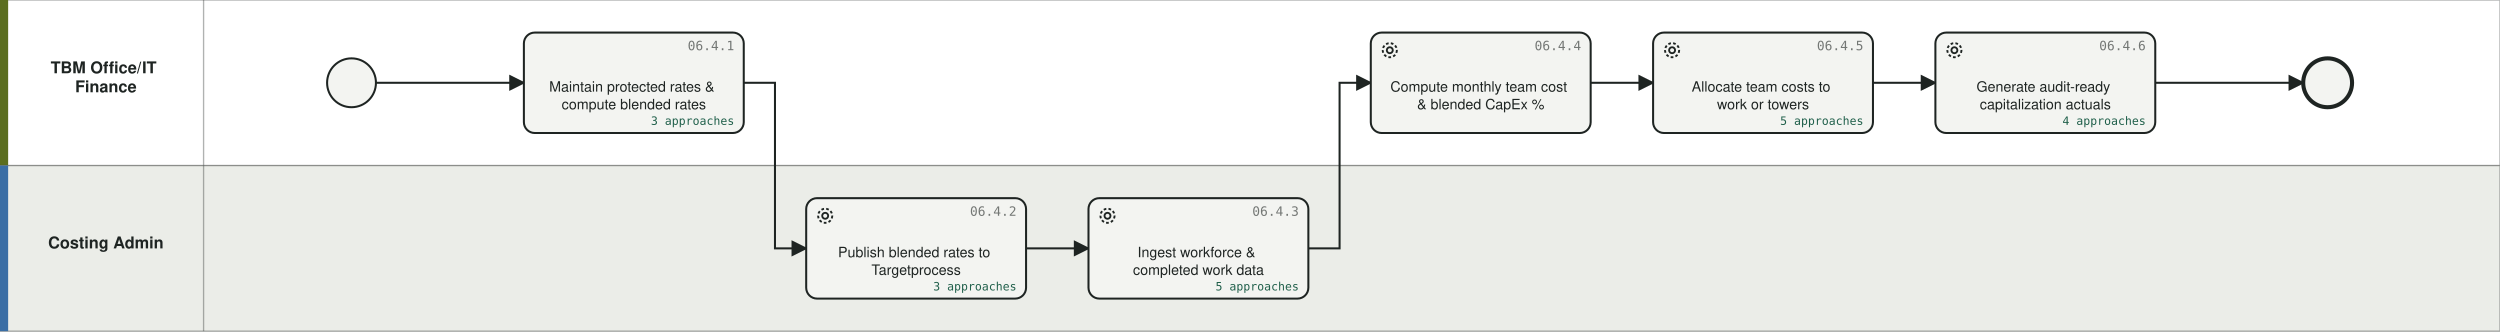
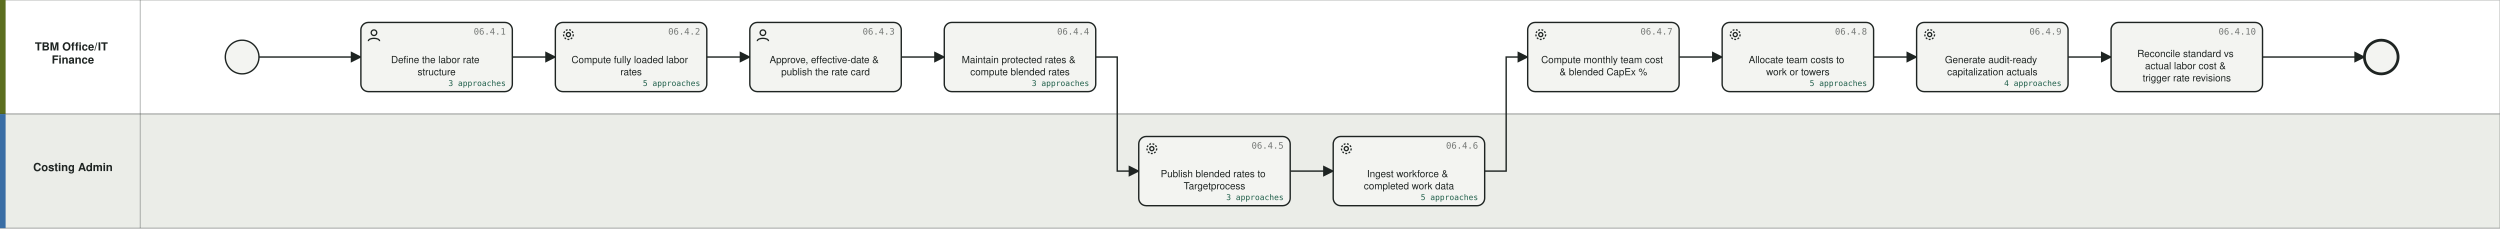
- <svg xmlns="http://www.w3.org/2000/svg" viewBox="0 0 1842 244" width="1842" height="244" role="img" aria-label="BPMN swimlane diagram of 06.4 Cost labor &amp; capitalize: 2 lanes, 6 steps">
+ <svg xmlns="http://www.w3.org/2000/svg" viewBox="0 0 2674 244" width="2674" height="244" role="img" aria-label="BPMN swimlane diagram of 06.4 Cost labor &amp; capitalize: 2 lanes, 10 steps">
  <style>
svg{font-family:"IBM Plex Sans",-apple-system,"Segoe UI",Helvetica,Arial,sans-serif;color:#1E2422}
.lane0{fill:#FFFFFF}.lane1{fill:#EBEDE8}.ground{fill:#F3F4F1}.gw{fill:#FAF0DC}.env{fill:#FFFFFF}
@media (prefers-color-scheme: dark){svg{color:#E8EAE6}.lane0{fill:#202423}.lane1{fill:#2A2F2D}.ground{fill:#181B1A}.gw{fill:#3A2F17}.env{fill:#202423}}
</style>
  <defs>
    <marker id="arrow" viewBox="0 0 10 10" refX="9" refY="5" markerWidth="8" markerHeight="8" orient="auto-start-reverse">
      <path d="M0 0L10 5L0 10z" fill="currentColor" />
    </marker>
  </defs>
  <g>
-     <rect x="0" y="0" width="1842" height="122" class="lane0" stroke="currentColor" stroke-opacity=".35" />
+     <rect x="0" y="0" width="2674" height="122" class="lane0" stroke="currentColor" stroke-opacity=".35" />
    <rect x="0" y="0" width="6" height="122" fill="#5B6E1F" />
    <text x="78.0" y="54.0" text-anchor="middle" font-size="12" font-weight="600" fill="currentColor">
      <tspan x="78.0" dy="0">TBM Office/IT</tspan>
      <tspan x="78.0" dy="14">Finance</tspan>
    </text>
    <line x1="150" y1="0" x2="150" y2="122" stroke="currentColor" stroke-opacity=".35" />
  </g>
  <g>
-     <rect x="0" y="122" width="1842" height="122" class="lane1" stroke="currentColor" stroke-opacity=".35" />
+     <rect x="0" y="122" width="2674" height="122" class="lane1" stroke="currentColor" stroke-opacity=".35" />
    <rect x="0" y="122" width="6" height="122" fill="#3A6EA5" />
    <text x="78.0" y="183.0" text-anchor="middle" font-size="12" font-weight="600" fill="currentColor">
      <tspan x="78.0" dy="0">Costing Admin</tspan>
    </text>
    <line x1="150" y1="122" x2="150" y2="244" stroke="currentColor" stroke-opacity=".35" />
  </g>
  <path d="M277 61L386 61" fill="none" stroke="currentColor" stroke-width="1.5" marker-end="url(#arrow)" />
-   <path d="M548 61L571 61L571 183L594 183" fill="none" stroke="currentColor" stroke-width="1.5" marker-end="url(#arrow)" />
-   <path d="M756 183L802 183" fill="none" stroke="currentColor" stroke-width="1.5" marker-end="url(#arrow)" />
-   <path d="M964 183L987 183L987 61L1010 61" fill="none" stroke="currentColor" stroke-width="1.5" marker-end="url(#arrow)" />
-   <path d="M1172 61L1218 61" fill="none" stroke="currentColor" stroke-width="1.5" marker-end="url(#arrow)" />
-   <path d="M1380 61L1426 61" fill="none" stroke="currentColor" stroke-width="1.5" marker-end="url(#arrow)" />
-   <path d="M1588 61L1697 61" fill="none" stroke="currentColor" stroke-width="1.5" marker-end="url(#arrow)" />
+   <path d="M548 61L594 61" fill="none" stroke="currentColor" stroke-width="1.5" marker-end="url(#arrow)" />
+   <path d="M756 61L802 61" fill="none" stroke="currentColor" stroke-width="1.5" marker-end="url(#arrow)" />
+   <path d="M964 61L1010 61" fill="none" stroke="currentColor" stroke-width="1.5" marker-end="url(#arrow)" />
+   <path d="M1172 61L1195 61L1195 183L1218 183" fill="none" stroke="currentColor" stroke-width="1.5" marker-end="url(#arrow)" />
+   <path d="M1380 183L1426 183" fill="none" stroke="currentColor" stroke-width="1.5" marker-end="url(#arrow)" />
+   <path d="M1588 183L1611 183L1611 61L1634 61" fill="none" stroke="currentColor" stroke-width="1.5" marker-end="url(#arrow)" />
+   <path d="M1796 61L1842 61" fill="none" stroke="currentColor" stroke-width="1.5" marker-end="url(#arrow)" />
+   <path d="M2004 61L2050 61" fill="none" stroke="currentColor" stroke-width="1.5" marker-end="url(#arrow)" />
+   <path d="M2212 61L2258 61" fill="none" stroke="currentColor" stroke-width="1.5" marker-end="url(#arrow)" />
+   <path d="M2420 61L2529 61" fill="none" stroke="currentColor" stroke-width="1.5" marker-end="url(#arrow)" />
  <g class="bn">
    <circle cx="259.0" cy="61.0" r="18" class="ground" stroke="currentColor" stroke-width="1.5" />
    <text x="259.0" y="92.0" text-anchor="middle" font-size="10.5" fill="currentColor" />
  </g>
  <g class="bn">
    <rect x="386.0" y="24.0" width="162" height="74" rx="8" class="ground" stroke="currentColor" stroke-width="1.5" />
+     <g transform="translate(394.0,31.0)" stroke="currentColor" fill="none" stroke-width="1.4">
+       <circle cx="6" cy="4" r="3" />
+       <path d="M0 13c0-4 12-4 12 0" />
+     </g>
    <text x="541.0" y="92.0" text-anchor="end" font-size="8.5" fill="#1F5F4A" font-family="monospace">3 approaches</text>
    <text x="541.0" y="37.0" text-anchor="end" font-size="9.5" fill="currentColor" fill-opacity=".6" font-family="monospace">06.4.1</text>
    <text x="467.0" y="67.5" text-anchor="middle" font-size="10.5" fill="currentColor">
-       <tspan x="467.0" dy="0">Maintain protected rates &amp;</tspan>
-       <tspan x="467.0" dy="13">compute blended rates</tspan>
+       <tspan x="467.0" dy="0">Define the labor rate</tspan>
+       <tspan x="467.0" dy="13">structure</tspan>
    </text>
  </g>
  <g class="bn">
-     <rect x="594.0" y="146.0" width="162" height="74" rx="8" class="ground" stroke="currentColor" stroke-width="1.5" />
-     <g transform="translate(602.0,153.0)" stroke="currentColor" fill="none" stroke-width="1.4">
+     <rect x="594.0" y="24.0" width="162" height="74" rx="8" class="ground" stroke="currentColor" stroke-width="1.5" />
+     <g transform="translate(602.0,31.0)" stroke="currentColor" fill="none" stroke-width="1.4">
      <circle cx="6" cy="6" r="2.2" />
      <circle cx="6" cy="6" r="5.2" stroke-dasharray="2 1.6" />
    </g>
-     <text x="749.0" y="214.0" text-anchor="end" font-size="8.5" fill="#1F5F4A" font-family="monospace">3 approaches</text>
-     <text x="749.0" y="159.0" text-anchor="end" font-size="9.5" fill="currentColor" fill-opacity=".6" font-family="monospace">06.4.2</text>
-     <text x="675.0" y="189.5" text-anchor="middle" font-size="10.5" fill="currentColor">
-       <tspan x="675.0" dy="0">Publish blended rates to</tspan>
-       <tspan x="675.0" dy="13">Targetprocess</tspan>
+     <text x="749.0" y="92.0" text-anchor="end" font-size="8.5" fill="#1F5F4A" font-family="monospace">5 approaches</text>
+     <text x="749.0" y="37.0" text-anchor="end" font-size="9.5" fill="currentColor" fill-opacity=".6" font-family="monospace">06.4.2</text>
+     <text x="675.0" y="67.5" text-anchor="middle" font-size="10.5" fill="currentColor">
+       <tspan x="675.0" dy="0">Compute fully loaded labor</tspan>
+       <tspan x="675.0" dy="13">rates</tspan>
    </text>
  </g>
  <g class="bn">
-     <rect x="802.0" y="146.0" width="162" height="74" rx="8" class="ground" stroke="currentColor" stroke-width="1.5" />
-     <g transform="translate(810.0,153.0)" stroke="currentColor" fill="none" stroke-width="1.4">
-       <circle cx="6" cy="6" r="2.2" />
-       <circle cx="6" cy="6" r="5.2" stroke-dasharray="2 1.6" />
+     <rect x="802.0" y="24.0" width="162" height="74" rx="8" class="ground" stroke="currentColor" stroke-width="1.5" />
+     <g transform="translate(810.0,31.0)" stroke="currentColor" fill="none" stroke-width="1.4">
+       <circle cx="6" cy="4" r="3" />
+       <path d="M0 13c0-4 12-4 12 0" />
    </g>
-     <text x="957.0" y="214.0" text-anchor="end" font-size="8.5" fill="#1F5F4A" font-family="monospace">5 approaches</text>
-     <text x="957.0" y="159.0" text-anchor="end" font-size="9.5" fill="currentColor" fill-opacity=".6" font-family="monospace">06.4.3</text>
-     <text x="883.0" y="189.5" text-anchor="middle" font-size="10.5" fill="currentColor">
-       <tspan x="883.0" dy="0">Ingest workforce &amp;</tspan>
-       <tspan x="883.0" dy="13">completed work data</tspan>
+     <text x="957.0" y="37.0" text-anchor="end" font-size="9.5" fill="currentColor" fill-opacity=".6" font-family="monospace">06.4.3</text>
+     <text x="883.0" y="67.5" text-anchor="middle" font-size="10.5" fill="currentColor">
+       <tspan x="883.0" dy="0">Approve, effective-date &amp;</tspan>
+       <tspan x="883.0" dy="13">publish the rate card</tspan>
    </text>
  </g>
  <g class="bn">
    <rect x="1010.0" y="24.0" width="162" height="74" rx="8" class="ground" stroke="currentColor" stroke-width="1.5" />
-     <g transform="translate(1018.0,31.0)" stroke="currentColor" fill="none" stroke-width="1.4">
+     <text x="1165.0" y="92.0" text-anchor="end" font-size="8.5" fill="#1F5F4A" font-family="monospace">3 approaches</text>
+     <text x="1165.0" y="37.0" text-anchor="end" font-size="9.5" fill="currentColor" fill-opacity=".6" font-family="monospace">06.4.4</text>
+     <text x="1091.0" y="67.5" text-anchor="middle" font-size="10.5" fill="currentColor">
+       <tspan x="1091.0" dy="0">Maintain protected rates &amp;</tspan>
+       <tspan x="1091.0" dy="13">compute blended rates</tspan>
+     </text>
+   </g>
+   <g class="bn">
+     <rect x="1218.0" y="146.0" width="162" height="74" rx="8" class="ground" stroke="currentColor" stroke-width="1.5" />
+     <g transform="translate(1226.0,153.0)" stroke="currentColor" fill="none" stroke-width="1.4">
      <circle cx="6" cy="6" r="2.2" />
      <circle cx="6" cy="6" r="5.2" stroke-dasharray="2 1.6" />
    </g>
-     <text x="1165.0" y="37.0" text-anchor="end" font-size="9.5" fill="currentColor" fill-opacity=".6" font-family="monospace">06.4.4</text>
-     <text x="1091.0" y="67.5" text-anchor="middle" font-size="10.5" fill="currentColor">
-       <tspan x="1091.0" dy="0">Compute monthly team cost</tspan>
-       <tspan x="1091.0" dy="13">&amp; blended CapEx %</tspan>
+     <text x="1373.0" y="214.0" text-anchor="end" font-size="8.5" fill="#1F5F4A" font-family="monospace">3 approaches</text>
+     <text x="1373.0" y="159.0" text-anchor="end" font-size="9.5" fill="currentColor" fill-opacity=".6" font-family="monospace">06.4.5</text>
+     <text x="1299.0" y="189.5" text-anchor="middle" font-size="10.5" fill="currentColor">
+       <tspan x="1299.0" dy="0">Publish blended rates to</tspan>
+       <tspan x="1299.0" dy="13">Targetprocess</tspan>
    </text>
  </g>
  <g class="bn">
-     <rect x="1218.0" y="24.0" width="162" height="74" rx="8" class="ground" stroke="currentColor" stroke-width="1.5" />
-     <g transform="translate(1226.0,31.0)" stroke="currentColor" fill="none" stroke-width="1.4">
+     <rect x="1426.0" y="146.0" width="162" height="74" rx="8" class="ground" stroke="currentColor" stroke-width="1.5" />
+     <g transform="translate(1434.0,153.0)" stroke="currentColor" fill="none" stroke-width="1.4">
      <circle cx="6" cy="6" r="2.2" />
      <circle cx="6" cy="6" r="5.2" stroke-dasharray="2 1.6" />
    </g>
-     <text x="1373.0" y="92.0" text-anchor="end" font-size="8.5" fill="#1F5F4A" font-family="monospace">5 approaches</text>
-     <text x="1373.0" y="37.0" text-anchor="end" font-size="9.5" fill="currentColor" fill-opacity=".6" font-family="monospace">06.4.5</text>
-     <text x="1299.0" y="67.5" text-anchor="middle" font-size="10.5" fill="currentColor">
-       <tspan x="1299.0" dy="0">Allocate team costs to</tspan>
-       <tspan x="1299.0" dy="13">work or towers</tspan>
+     <text x="1581.0" y="214.0" text-anchor="end" font-size="8.5" fill="#1F5F4A" font-family="monospace">5 approaches</text>
+     <text x="1581.0" y="159.0" text-anchor="end" font-size="9.5" fill="currentColor" fill-opacity=".6" font-family="monospace">06.4.6</text>
+     <text x="1507.0" y="189.5" text-anchor="middle" font-size="10.5" fill="currentColor">
+       <tspan x="1507.0" dy="0">Ingest workforce &amp;</tspan>
+       <tspan x="1507.0" dy="13">completed work data</tspan>
    </text>
  </g>
  <g class="bn">
-     <rect x="1426.0" y="24.0" width="162" height="74" rx="8" class="ground" stroke="currentColor" stroke-width="1.5" />
-     <g transform="translate(1434.0,31.0)" stroke="currentColor" fill="none" stroke-width="1.4">
+     <rect x="1634.0" y="24.0" width="162" height="74" rx="8" class="ground" stroke="currentColor" stroke-width="1.5" />
+     <g transform="translate(1642.0,31.0)" stroke="currentColor" fill="none" stroke-width="1.4">
      <circle cx="6" cy="6" r="2.2" />
      <circle cx="6" cy="6" r="5.2" stroke-dasharray="2 1.6" />
    </g>
-     <text x="1581.0" y="92.0" text-anchor="end" font-size="8.5" fill="#1F5F4A" font-family="monospace">4 approaches</text>
-     <text x="1581.0" y="37.0" text-anchor="end" font-size="9.5" fill="currentColor" fill-opacity=".6" font-family="monospace">06.4.6</text>
-     <text x="1507.0" y="67.5" text-anchor="middle" font-size="10.5" fill="currentColor">
-       <tspan x="1507.0" dy="0">Generate audit-ready</tspan>
-       <tspan x="1507.0" dy="13">capitalization actuals</tspan>
+     <text x="1789.0" y="37.0" text-anchor="end" font-size="9.5" fill="currentColor" fill-opacity=".6" font-family="monospace">06.4.7</text>
+     <text x="1715.0" y="67.5" text-anchor="middle" font-size="10.5" fill="currentColor">
+       <tspan x="1715.0" dy="0">Compute monthly team cost</tspan>
+       <tspan x="1715.0" dy="13">&amp; blended CapEx %</tspan>
    </text>
  </g>
  <g class="bn">
-     <circle cx="1715.0" cy="61.0" r="18" class="ground" stroke="currentColor" stroke-width="3" />
-     <text x="1715.0" y="92.0" text-anchor="middle" font-size="10.5" fill="currentColor" />
+     <rect x="1842.0" y="24.0" width="162" height="74" rx="8" class="ground" stroke="currentColor" stroke-width="1.5" />
+     <g transform="translate(1850.0,31.0)" stroke="currentColor" fill="none" stroke-width="1.4">
+       <circle cx="6" cy="6" r="2.2" />
+       <circle cx="6" cy="6" r="5.2" stroke-dasharray="2 1.6" />
+     </g>
+     <text x="1997.0" y="92.0" text-anchor="end" font-size="8.5" fill="#1F5F4A" font-family="monospace">5 approaches</text>
+     <text x="1997.0" y="37.0" text-anchor="end" font-size="9.5" fill="currentColor" fill-opacity=".6" font-family="monospace">06.4.8</text>
+     <text x="1923.0" y="67.5" text-anchor="middle" font-size="10.5" fill="currentColor">
+       <tspan x="1923.0" dy="0">Allocate team costs to</tspan>
+       <tspan x="1923.0" dy="13">work or towers</tspan>
+     </text>
+   </g>
+   <g class="bn">
+     <rect x="2050.0" y="24.0" width="162" height="74" rx="8" class="ground" stroke="currentColor" stroke-width="1.5" />
+     <g transform="translate(2058.0,31.0)" stroke="currentColor" fill="none" stroke-width="1.4">
+       <circle cx="6" cy="6" r="2.2" />
+       <circle cx="6" cy="6" r="5.2" stroke-dasharray="2 1.6" />
+     </g>
+     <text x="2205.0" y="92.0" text-anchor="end" font-size="8.5" fill="#1F5F4A" font-family="monospace">4 approaches</text>
+     <text x="2205.0" y="37.0" text-anchor="end" font-size="9.5" fill="currentColor" fill-opacity=".6" font-family="monospace">06.4.9</text>
+     <text x="2131.0" y="67.5" text-anchor="middle" font-size="10.5" fill="currentColor">
+       <tspan x="2131.0" dy="0">Generate audit-ready</tspan>
+       <tspan x="2131.0" dy="13">capitalization actuals</tspan>
+     </text>
+   </g>
+   <g class="bn">
+     <rect x="2258.0" y="24.0" width="162" height="74" rx="8" class="ground" stroke="currentColor" stroke-width="1.5" />
+     <text x="2413.0" y="37.0" text-anchor="end" font-size="9.5" fill="currentColor" fill-opacity=".6" font-family="monospace">06.4.10</text>
+     <text x="2339.0" y="61.0" text-anchor="middle" font-size="10.5" fill="currentColor">
+       <tspan x="2339.0" dy="0">Reconcile standard vs</tspan>
+       <tspan x="2339.0" dy="13">actual labor cost &amp;</tspan>
+       <tspan x="2339.0" dy="13">trigger rate revisions</tspan>
+     </text>
+   </g>
+   <g class="bn">
+     <circle cx="2547.0" cy="61.0" r="18" class="ground" stroke="currentColor" stroke-width="3" />
+     <text x="2547.0" y="92.0" text-anchor="middle" font-size="10.5" fill="currentColor" />
  </g>
</svg>
